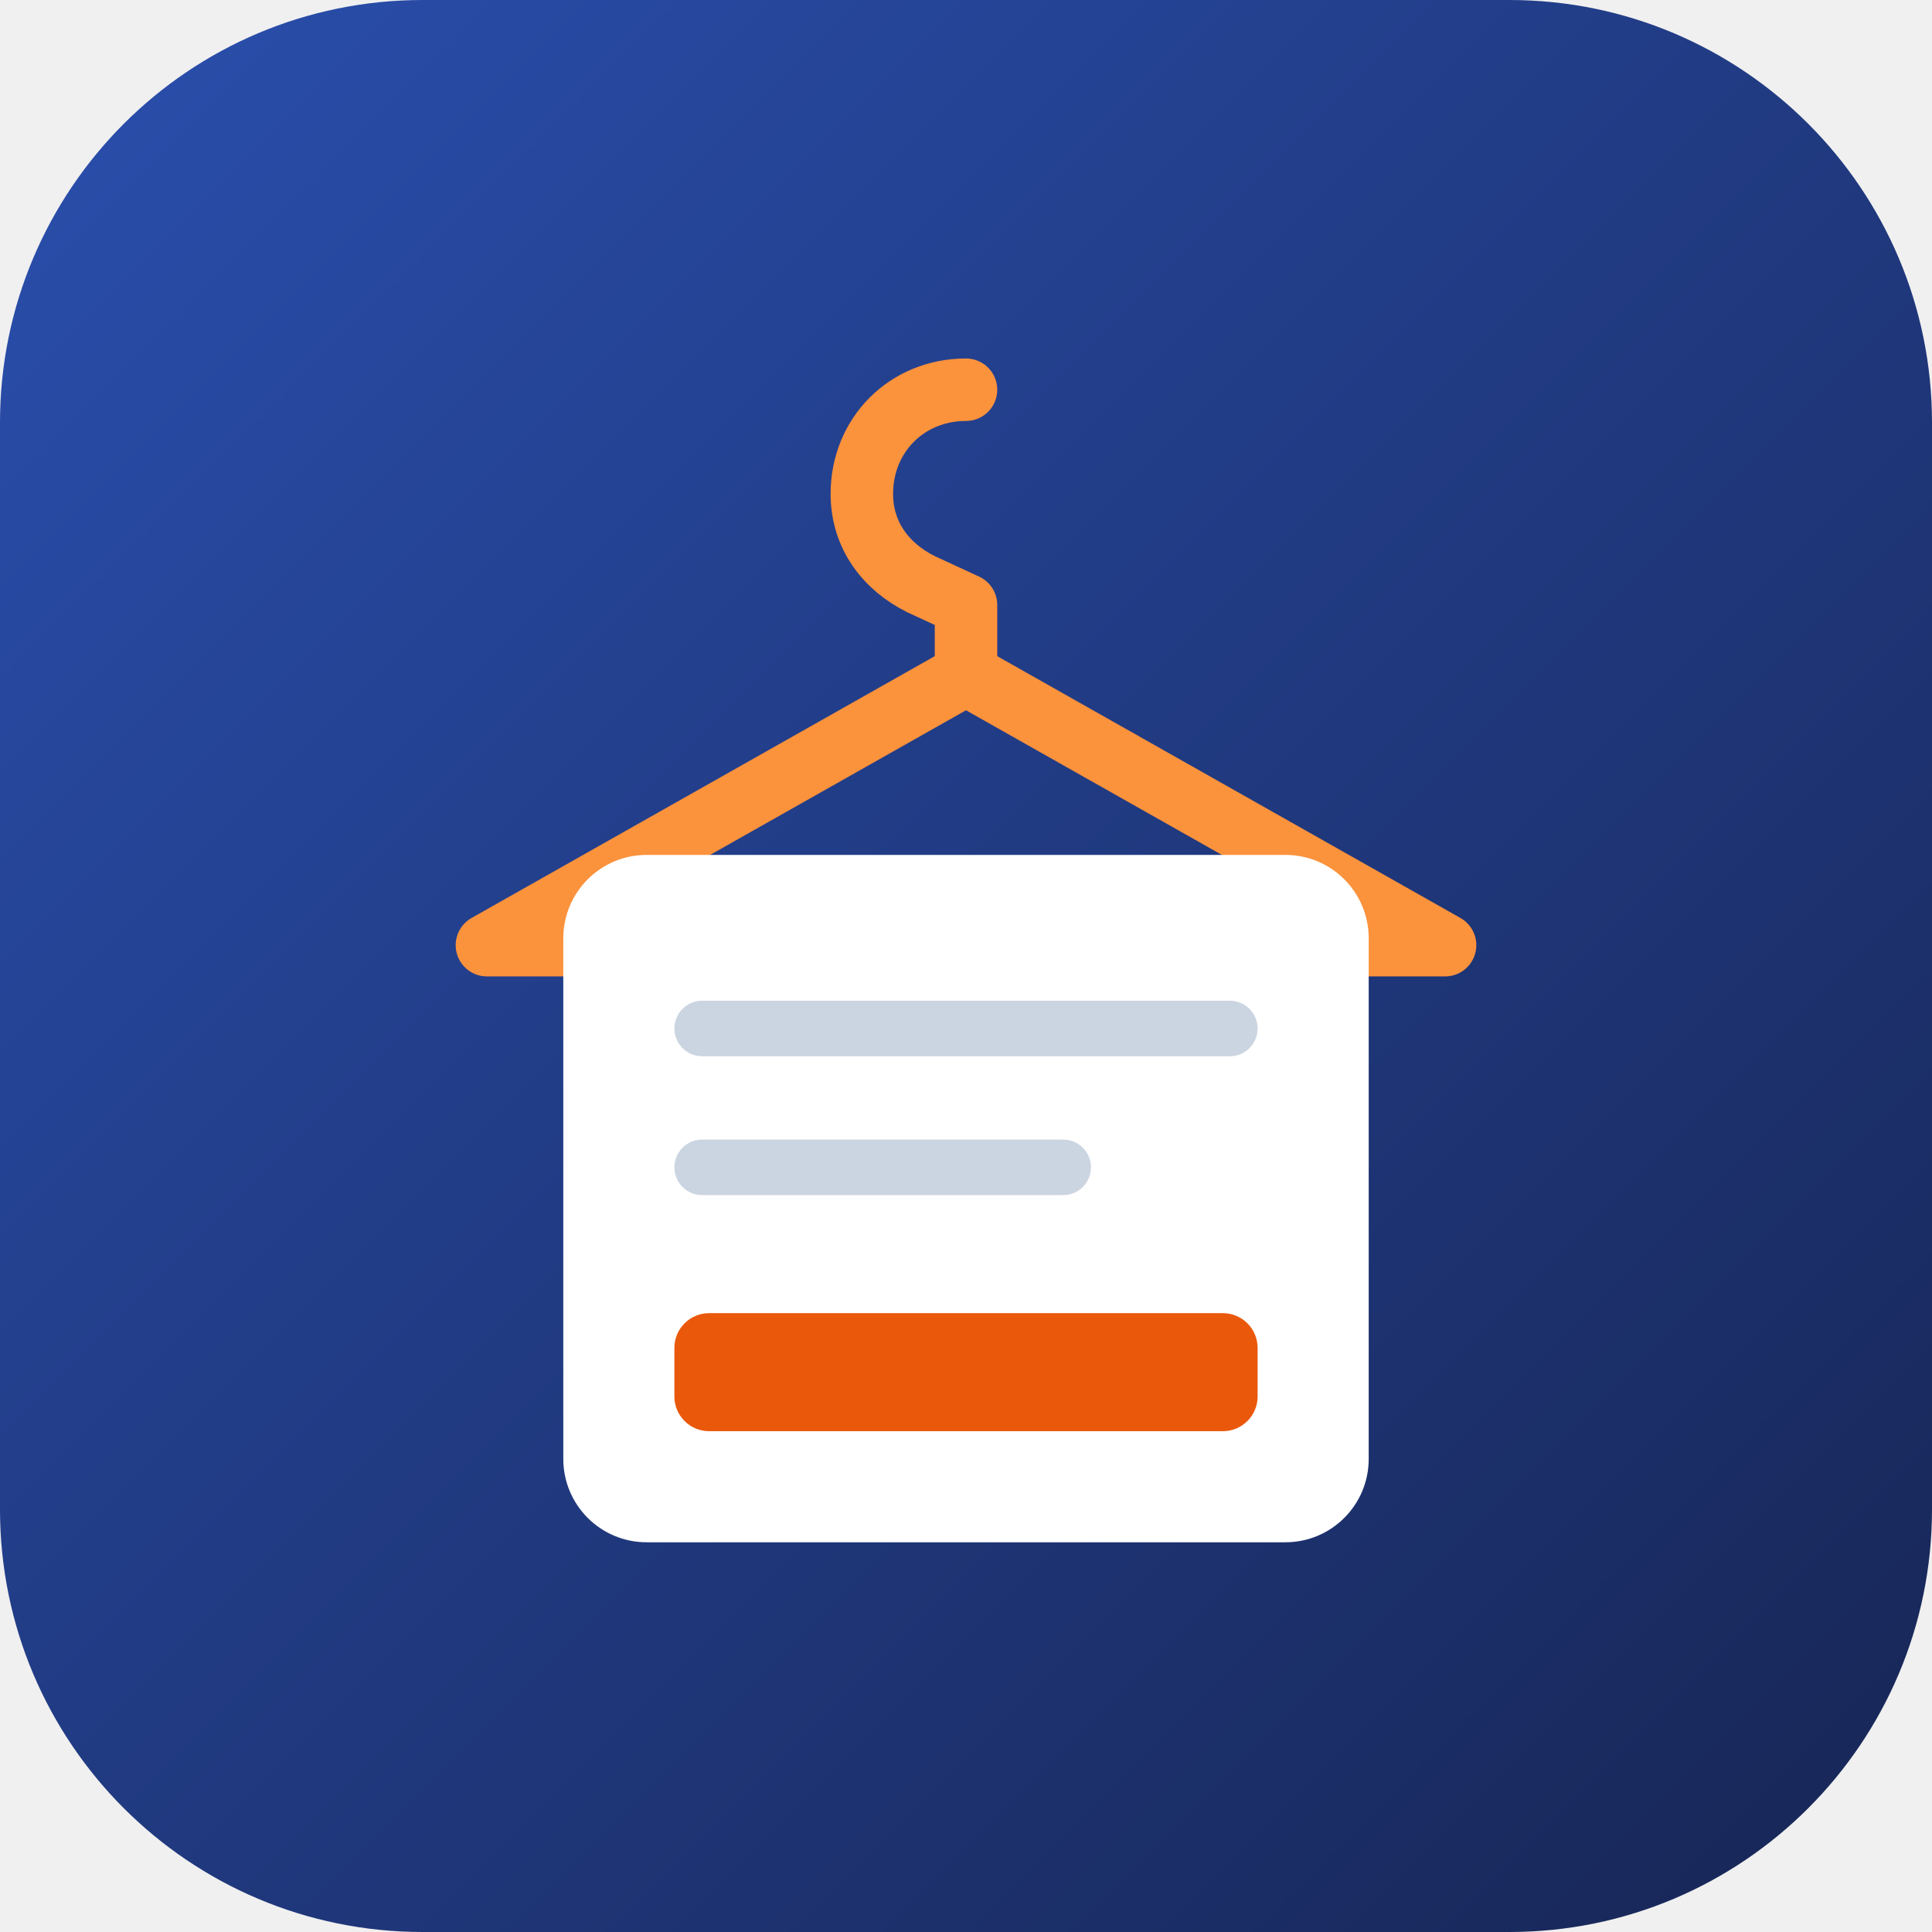
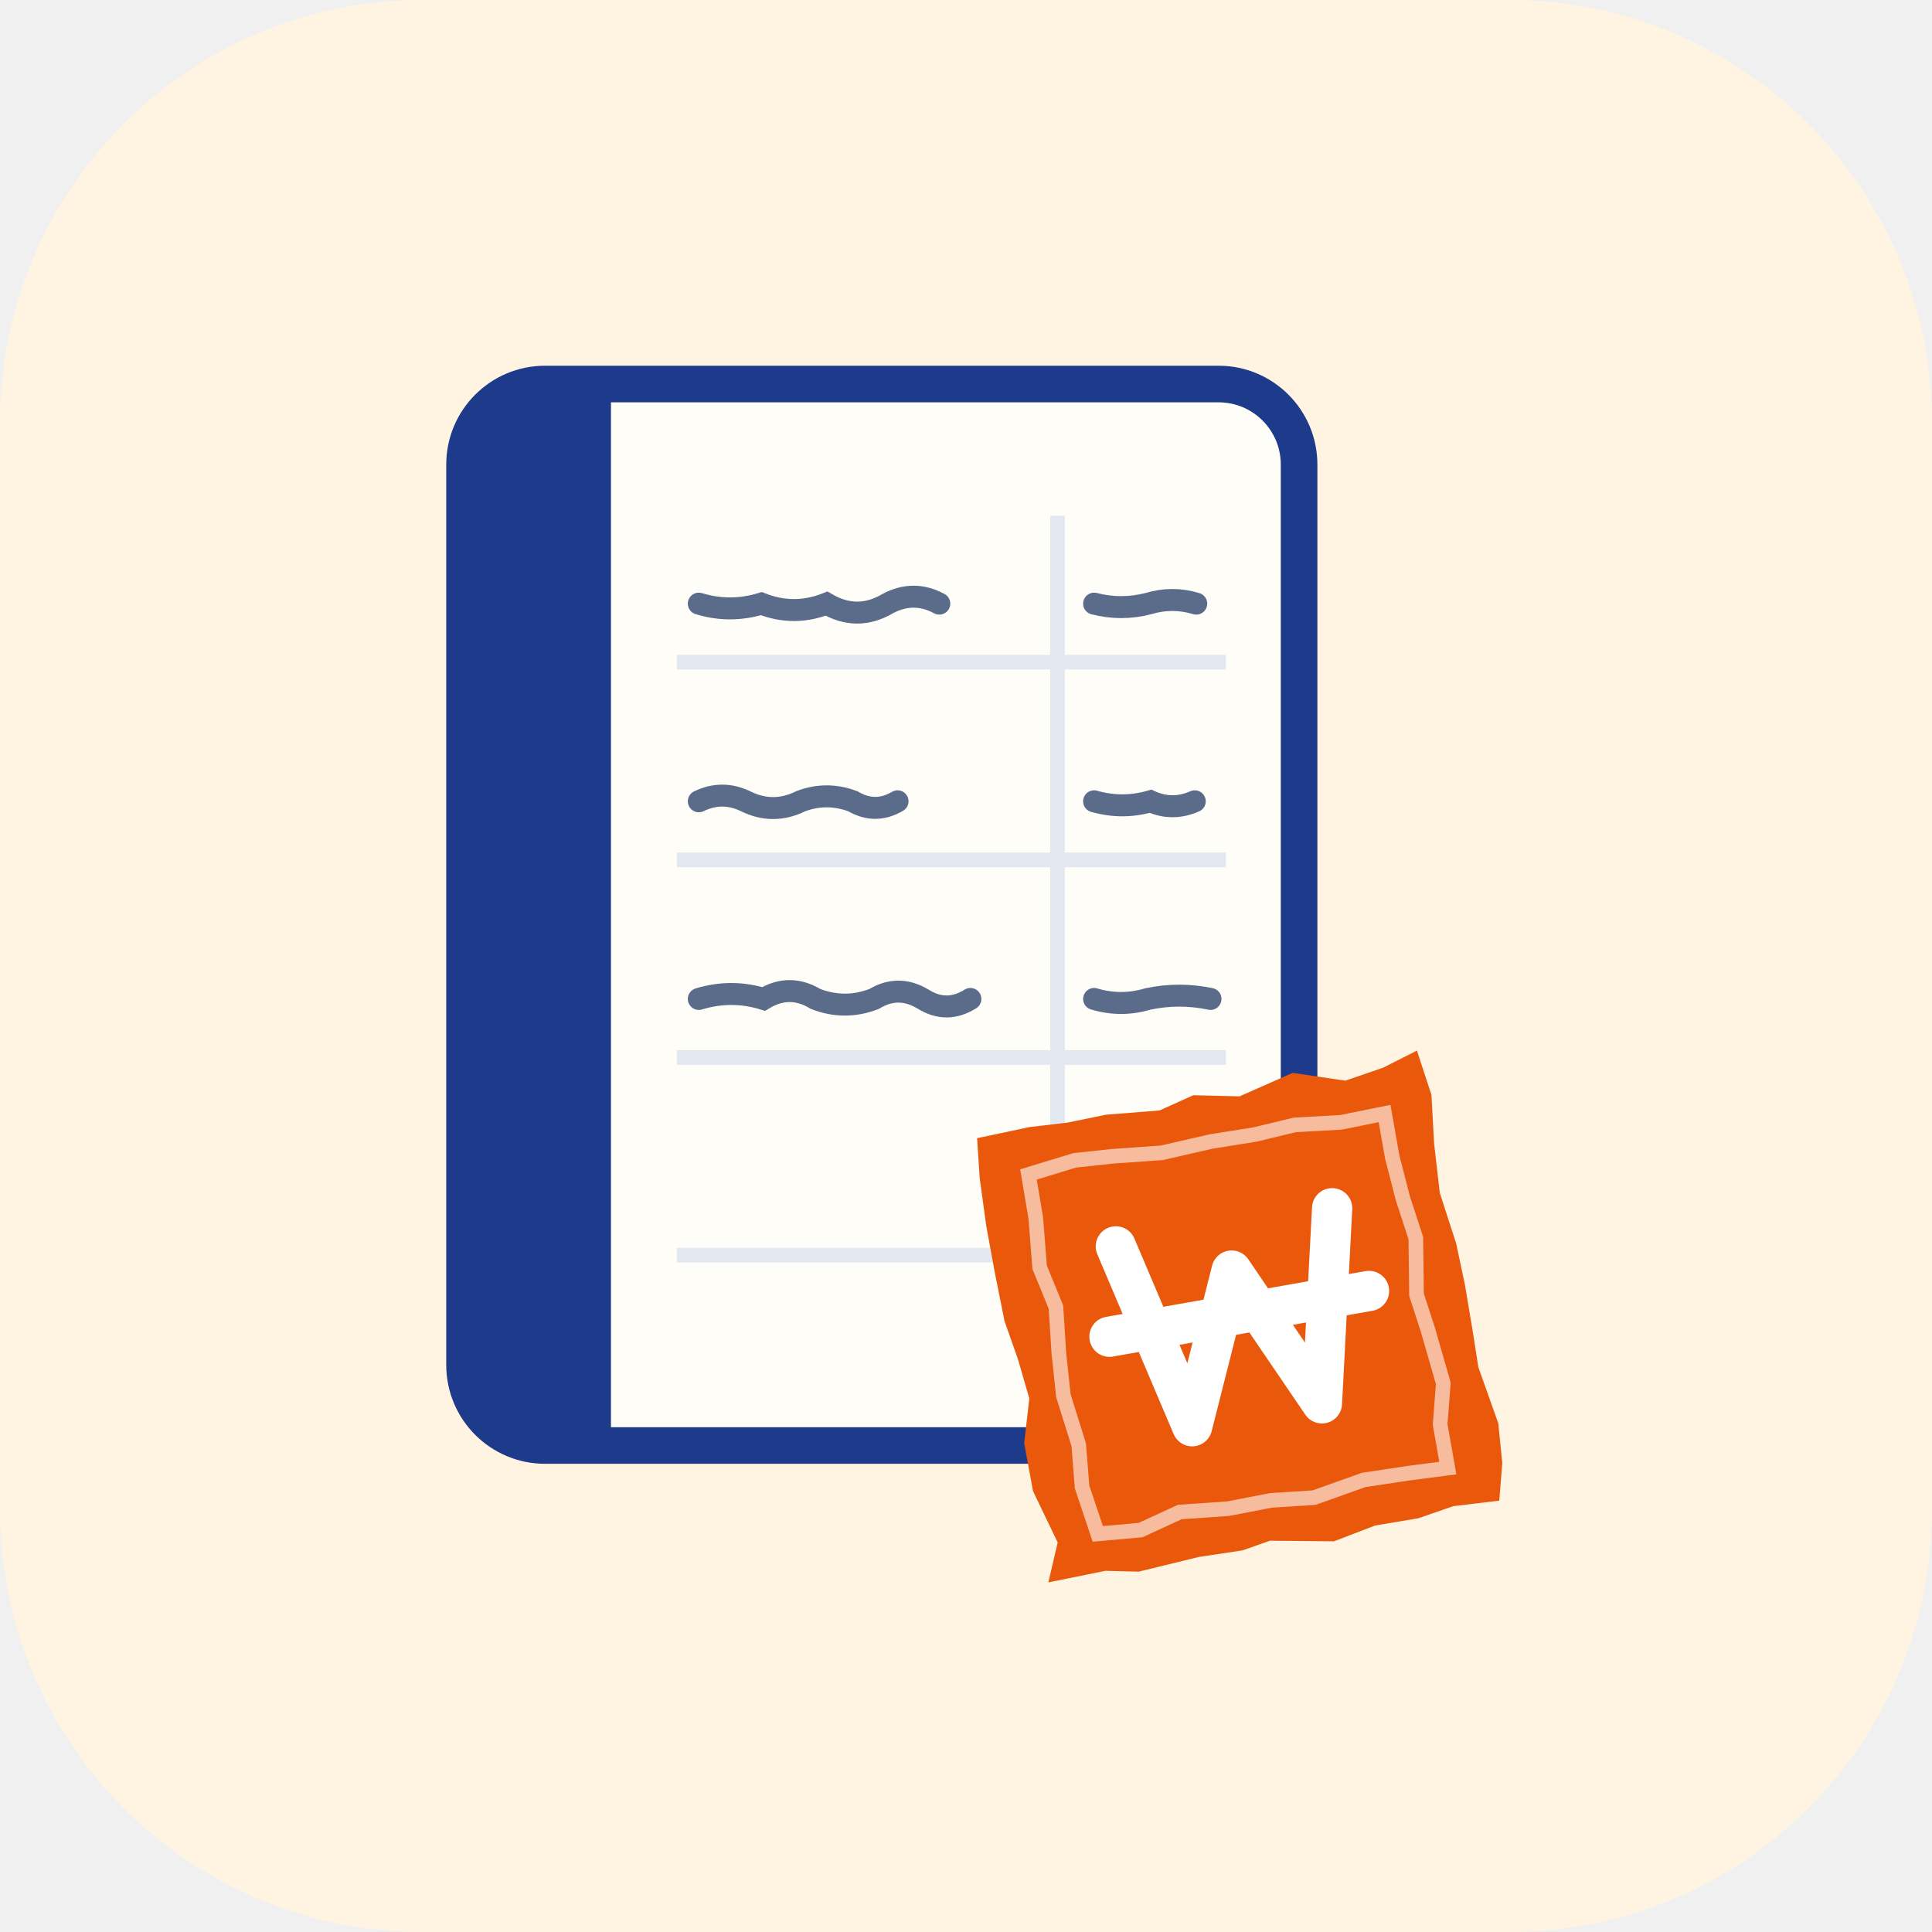
<svg xmlns="http://www.w3.org/2000/svg" viewBox="0 0 512 512">
-   <defs>
-     <linearGradient id="g" x1="0" y1="0" x2="1" y2="1">
-       <stop offset="0" stop-color="#2a4fae" />
-       <stop offset="1" stop-color="#172554" />
-     </linearGradient>
-   </defs>
-   <rect width="512" height="512" rx="112" fill="url(#g)" />
-   <g transform="translate(256 256) scale(0.92) translate(-256 -258)">
-     <path d="M256 92c-17 0-30 13-30 30 0 12 7 21 17 26l13 6v20" fill="none" stroke="#fb923c" stroke-width="18" stroke-linecap="round" stroke-linejoin="round" />
-     <path d="M256 174 118 252h276z" fill="none" stroke="#fb923c" stroke-width="18" stroke-linejoin="round" />
-     <rect x="140" y="226" width="232" height="198" rx="24" fill="#fff" />
-     <rect x="172" y="268" width="168" height="16" rx="8" fill="#cbd5e1" />
-     <rect x="172" y="308" width="120" height="16" rx="8" fill="#cbd5e1" />
-     <rect x="172" y="358" width="168" height="34" rx="10" fill="#ea580c" />
+   <rect width="512" height="512" rx="112" fill="#fff4e2" />
+   <g transform="translate(256 256) scale(0.97) translate(-265 -259)">
+     <rect x="128" y="100" width="228" height="290" rx="22" fill="#fffdf7" stroke="#1e3a8a" stroke-width="10" />
+     <path d="M128 122a22 22 0 0 1 22-22h18v290h-18a22 22 0 0 1-22-22z" fill="#1e3a8a" />
+     <line x1="290" y1="136" x2="290" y2="360" stroke="#e2e8f0" stroke-width="4" />
+     <line x1="186" y1="176" x2="336" y2="176" stroke="#e2e8f0" stroke-width="4" />
+     <path d="M192,160 q8.5,2.6 17.1,0 q8.9,3.5 17.8,0 q8.4,4.9 16.7,0 q7.1,-3.8 14.1,0" fill="none" stroke="#5b6b8a" stroke-width="6" stroke-linecap="round" />
+     <path d="M300,160 q7.4,1.9 14.8,0 q6.6,-2.0 13.1,0" fill="none" stroke="#5b6b8a" stroke-width="6" stroke-linecap="round" />
+     <line x1="186" y1="230" x2="336" y2="230" stroke="#e2e8f0" stroke-width="4" />
+     <path d="M192,214 q6.4,-3.1 12.8,0 q7.5,3.7 15.0,0 q7.1,-2.7 14.3,0 q6.1,3.6 12.2,0" fill="none" stroke="#5b6b8a" stroke-width="6" stroke-linecap="round" />
+     <path d="M300,214 q7.7,2.2 15.4,0 q6.0,2.7 12.1,0" fill="none" stroke="#5b6b8a" stroke-width="6" stroke-linecap="round" />
+     <line x1="186" y1="284" x2="336" y2="284" stroke="#e2e8f0" stroke-width="4" />
+     <path d="M192,268 q8.9,-2.7 17.7,0 q7.1,-4.3 14.2,0 q8.0,3.1 16.0,0 q6.6,-4.0 13.3,0 q6.5,4.1 13.0,0" fill="none" stroke="#5b6b8a" stroke-width="6" stroke-linecap="round" />
+     <path d="M300,268 q7.4,2.2 14.7,0 q8.6,-1.8 17.1,0" fill="none" stroke="#5b6b8a" stroke-width="6" stroke-linecap="round" />
+     <line x1="186" y1="338" x2="336" y2="338" stroke="#e2e8f0" stroke-width="4" />
+     <g transform="translate(340 356) rotate(-10)">
+       <path d="M-62.2,-61.7 L-47.5,-62.2 L-37.2,-61.6 L-26.4,-61.9 L-11.8,-60.5 L-2.0,-63.0 L10.4,-60.5 L25.8,-64.3 L39.6,-59.7 L50.4,-61.4 L60.3,-64.4 L62.1,-51.8 L60.5,-38.5 L59.7,-25.0 L61.7,-10.7 L62.1,0.7 L62.0,13.2 L61.8,23.7 L64.5,39.7 L63.7,50.6 L61.1,60.6 L48.5,59.9 L38.5,61.5 L26.5,61.4 L14.7,63.7 L-2.5,60.5 L-10.3,61.8 L-22.4,61.5 L-39.3,62.6 L-48.2,60.8 L-64.1,61.2 L-59.7,50.9 L-63.9,35.9 L-64.0,22.6 L-60.5,10.8 L-61.7,-0.3 L-63.5,-11.2 L-63.8,-24.1 L-63.9,-37.6 L-63.4,-50.8Z" fill="#ea580c" />
+       <path d="M-50.1,-49.5 L-37.0,-51.1 L-26.6,-50.4 L-13.2,-49.0 L0.6,-49.7 L12.7,-49.5 L23.9,-50.2 L36.4,-48.7 L48.6,-49.0 L48.6,-36.9 L49.5,-25.3 L51.1,-14.0 L48.6,1.3 L50.0,11.2 L51.6,26.4 L48.8,37.3 L48.8,49.4 L37.9,48.9 L25.6,48.6 L11.4,51.0 L-0.3,49.7 L-12.2,49.9 L-25.4,48.5 L-36.8,51.5 L-48.5,50.5 L-50.5,37.1 L-49.4,25.6 L-51.2,11.7 L-50.4,0.0 L-49.0,-12.5 L-51.5,-24.0 L-50.2,-37.4Z" fill="none" stroke="#fff" stroke-opacity=".6" stroke-width="4" />
+       <path d="M-30 -26l12 52 18-40 18 40 12-52M-36 -2h72" fill="none" stroke="#fff" stroke-width="11" stroke-linecap="round" stroke-linejoin="round" />
+     </g>
  </g>
</svg>
